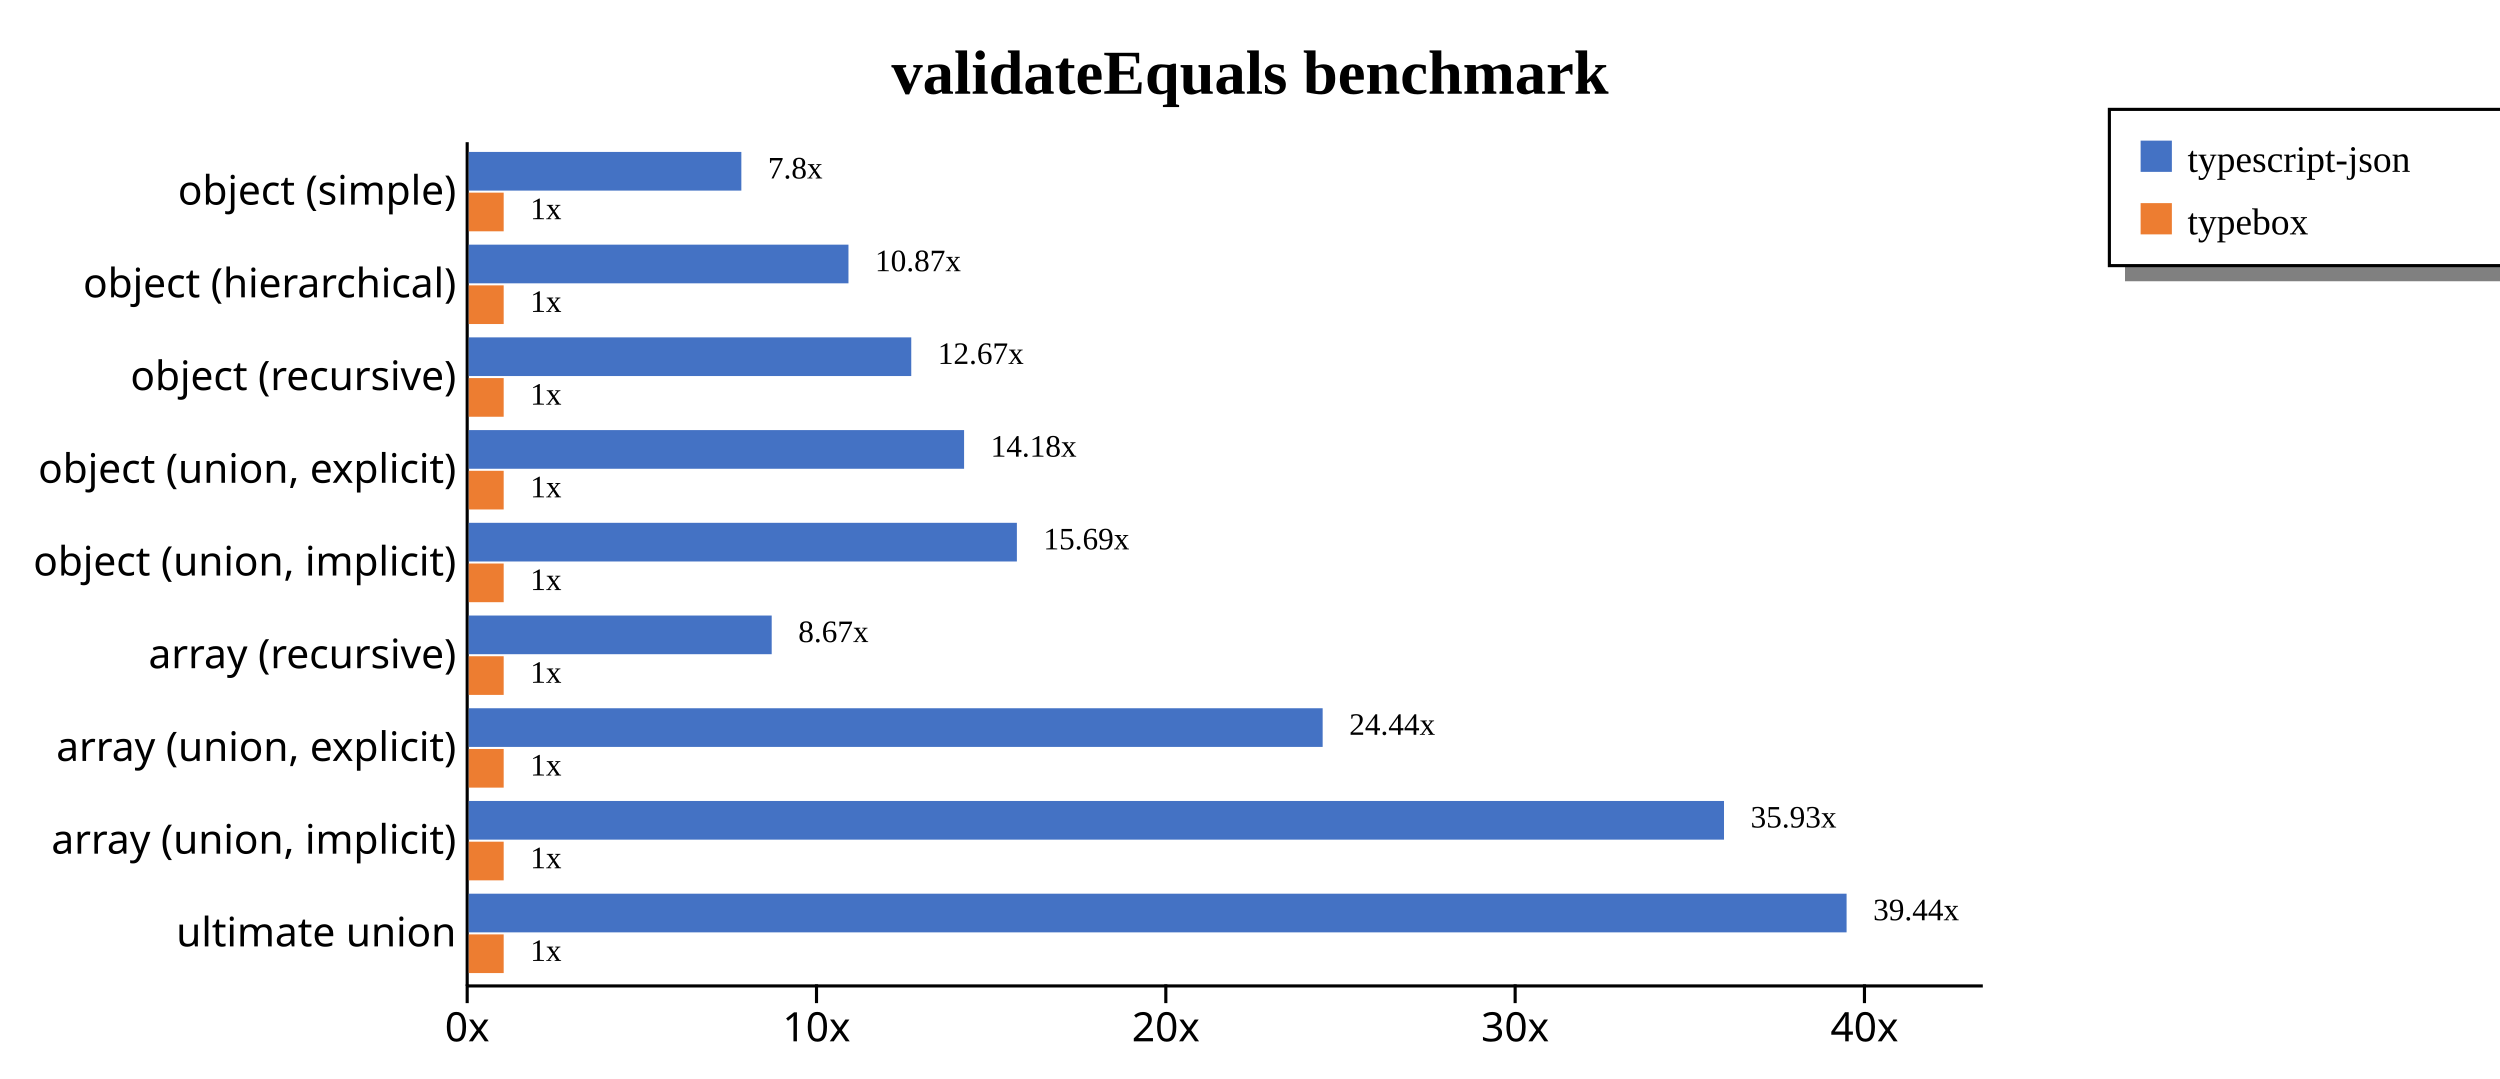
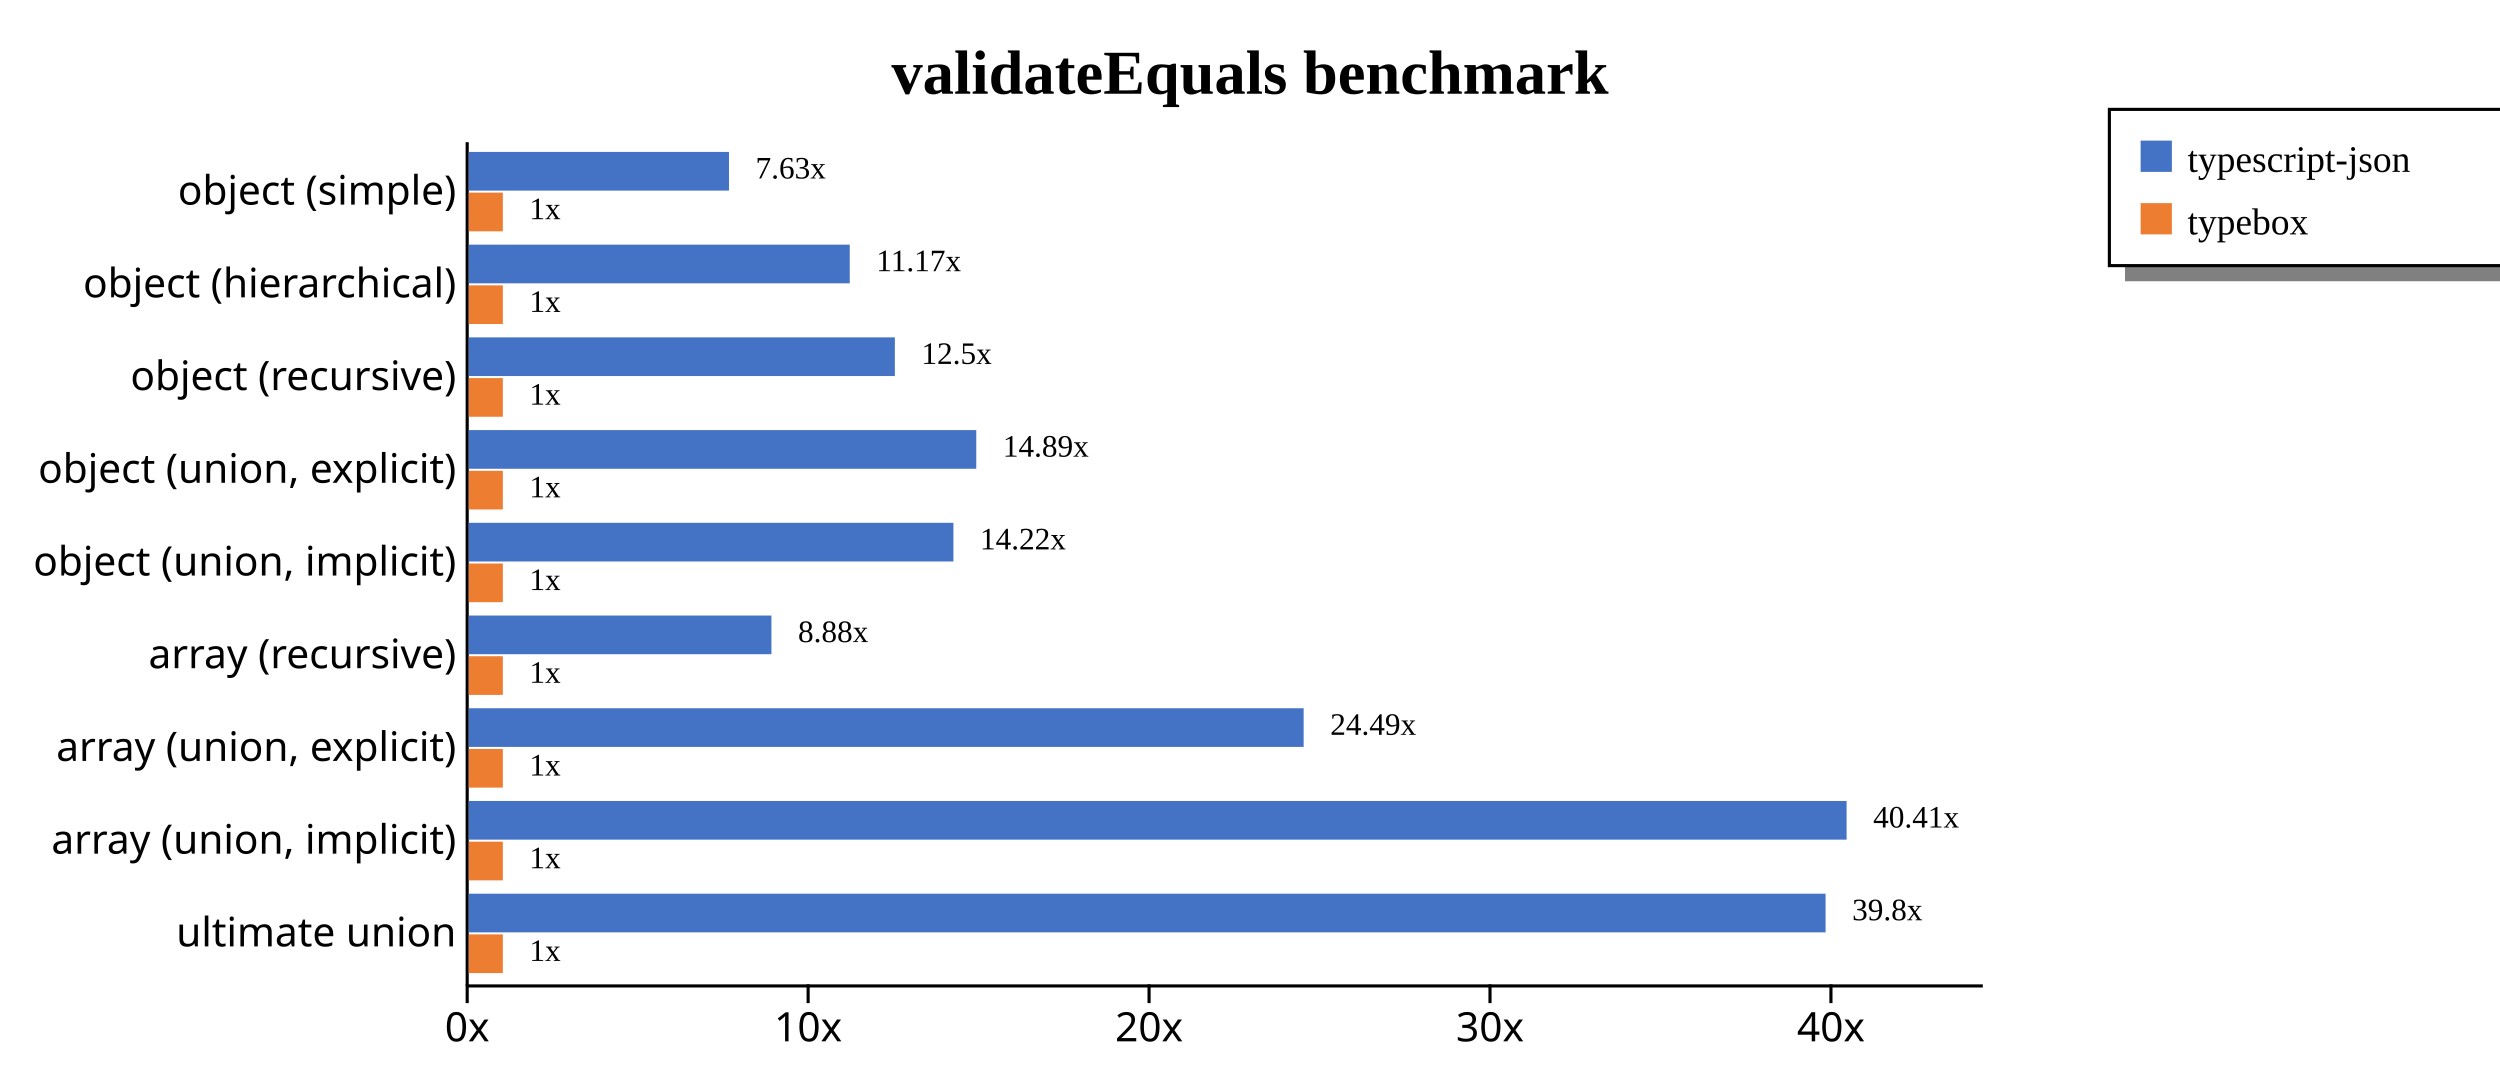
<svg xmlns="http://www.w3.org/2000/svg" width="800" height="345" style="background-color: white;">
  <g class="y axis" transform="translate(149,45)" fill="none" font-size="10" font-family="sans-serif" text-anchor="end" style="font-size: 13px;">
    <path class="domain" stroke="currentColor" d="M0.5,0.5V270.5" />
    <g class="tick" opacity="1" transform="translate(0,16.31868)" style="font-size: 13px;">
      <line stroke="currentColor" x2="0" />
      <text fill="currentColor" x="-3" dy="0.32em">object (simple)    </text>
    </g>
    <g class="tick" opacity="1" transform="translate(0,45.98901)" style="font-size: 13px;">
      <line stroke="currentColor" x2="0" />
      <text fill="currentColor" x="-3" dy="0.32em">object (hierarchical)    </text>
    </g>
    <g class="tick" opacity="1" transform="translate(0,75.65934)" style="font-size: 13px;">
      <line stroke="currentColor" x2="0" />
      <text fill="currentColor" x="-3" dy="0.32em">object (recursive)    </text>
    </g>
    <g class="tick" opacity="1" transform="translate(0,105.3297)" style="font-size: 13px;">
      <line stroke="currentColor" x2="0" />
      <text fill="currentColor" x="-3" dy="0.32em">object (union, explicit)    </text>
    </g>
    <g class="tick" opacity="1" transform="translate(0,135)" style="font-size: 13px;">
      <line stroke="currentColor" x2="0" />
      <text fill="currentColor" x="-3" dy="0.32em">object (union, implicit)    </text>
    </g>
    <g class="tick" opacity="1" transform="translate(0,164.6703)" style="font-size: 13px;">
      <line stroke="currentColor" x2="0" />
      <text fill="currentColor" x="-3" dy="0.32em">array (recursive)    </text>
    </g>
    <g class="tick" opacity="1" transform="translate(0,194.3407)" style="font-size: 13px;">
      <line stroke="currentColor" x2="0" />
      <text fill="currentColor" x="-3" dy="0.32em">array (union, explicit)    </text>
    </g>
    <g class="tick" opacity="1" transform="translate(0,224.011)" style="font-size: 13px;">
      <line stroke="currentColor" x2="0" />
      <text fill="currentColor" x="-3" dy="0.32em">array (union, implicit)    </text>
    </g>
    <g class="tick" opacity="1" transform="translate(0,253.6813)" style="font-size: 13px;">
      <line stroke="currentColor" x2="0" />
      <text fill="currentColor" x="-3" dy="0.32em">ultimate union    </text>
    </g>
  </g>
  <g class="x axis" transform="translate(149,315)" fill="none" font-size="10" font-family="sans-serif" text-anchor="middle" style="font-size: 13px;">
    <path class="domain" stroke="currentColor" d="M0.5,0.5H485.5" />
    <g class="tick" opacity="1" transform="translate(0.5,0)" style="font-size: 13px;">
      <line stroke="currentColor" y2="6" />
      <text fill="currentColor" y="9" dy="0.71em">0x</text>
    </g>
-     <g class="tick" opacity="1" transform="translate(112.2819,0)" style="font-size: 13px;">
+     <g class="tick" opacity="1" transform="translate(109.6004,0)" style="font-size: 13px;">
      <line stroke="currentColor" y2="6" />
      <text fill="currentColor" y="9" dy="0.71em">10x</text>
    </g>
-     <g class="tick" opacity="1" transform="translate(224.0638,0)" style="font-size: 13px;">
+     <g class="tick" opacity="1" transform="translate(218.7009,0)" style="font-size: 13px;">
      <line stroke="currentColor" y2="6" />
      <text fill="currentColor" y="9" dy="0.71em">20x</text>
    </g>
-     <g class="tick" opacity="1" transform="translate(335.8457,0)" style="font-size: 13px;">
+     <g class="tick" opacity="1" transform="translate(327.8013,0)" style="font-size: 13px;">
      <line stroke="currentColor" y2="6" />
      <text fill="currentColor" y="9" dy="0.71em">30x</text>
    </g>
-     <g class="tick" opacity="1" transform="translate(447.6276,0)" style="font-size: 13px;">
+     <g class="tick" opacity="1" transform="translate(436.9017,0)" style="font-size: 13px;">
      <line stroke="currentColor" y2="6" />
      <text fill="currentColor" y="9" dy="0.71em">40x</text>
    </g>
  </g>
  <text transform="translate(400, 30)" style="text-anchor: middle; font-size: 20px; font-weight: bold;">validateEquals benchmark</text>
  <rect x="680" y="85" width="200" height="5" fill="gray" />
  <rect x="675" y="35" width="200" height="50" fill="none" stroke="black" />
  <rect x="685" y="45" width="10" height="10" style="fill: #4472c4;" />
  <text x="700" y="55" style="font-size: 12px;">typescript-json</text>
  <rect x="685" y="65" width="10" height="10" style="fill: #ed7d31;" />
  <text x="700" y="75" style="font-size: 12px;">typebox</text>
  <g style="font-size: 13px;">
    <g style="font-size: 13px;">
-       <rect x="150" y="48.618" width="87.231" height="12.375" fill="#4472c4" />
-       <rect x="150" y="61.644" width="11.178" height="12.375" fill="#ed7d31" />
-       <text class="label" x="245.731" y="57.118" font-size="10px">7.8x</text>
-       <text class="label" x="169.678" y="70.144" font-size="10px">1x</text>
-       <text class="label" x="242.231" y="58.618" font-size="8px" />
-       <text class="label" x="166.178" y="71.644" font-size="8px" />
+       <rect x="150" y="48.618" width="83.275" height="12.375" fill="#4472c4" />
+       <rect x="150" y="61.644" width="10.91" height="12.375" fill="#ed7d31" />
+       <text class="label" x="241.775" y="57.118" font-size="10px">7.63x</text>
+       <text class="label" x="169.41" y="70.144" font-size="10px">1x</text>
+       <text class="label" x="238.275" y="58.618" font-size="8px" />
+       <text class="label" x="165.91" y="71.644" font-size="8px" />
    </g>
    <g style="font-size: 13px;">
-       <rect x="150" y="78.289" width="121.51" height="12.375" fill="#4472c4" />
-       <rect x="150" y="91.315" width="11.178" height="12.375" fill="#ed7d31" />
-       <text class="label" x="280.01" y="86.789" font-size="10px">10.87x</text>
-       <text class="label" x="169.678" y="99.815" font-size="10px">1x</text>
-       <text class="label" x="276.51" y="88.289" font-size="8px" />
-       <text class="label" x="166.178" y="101.315" font-size="8px" />
+       <rect x="150" y="78.289" width="121.916" height="12.375" fill="#4472c4" />
+       <rect x="150" y="91.315" width="10.91" height="12.375" fill="#ed7d31" />
+       <text class="label" x="280.416" y="86.789" font-size="10px">11.17x</text>
+       <text class="label" x="169.41" y="99.815" font-size="10px">1x</text>
+       <text class="label" x="276.916" y="88.289" font-size="8px" />
+       <text class="label" x="165.91" y="101.315" font-size="8px" />
    </g>
    <g style="font-size: 13px;">
-       <rect x="150" y="107.959" width="141.603" height="12.375" fill="#4472c4" />
-       <rect x="150" y="120.985" width="11.178" height="12.375" fill="#ed7d31" />
-       <text class="label" x="300.103" y="116.459" font-size="10px">12.67x</text>
-       <text class="label" x="169.678" y="129.485" font-size="10px">1x</text>
-       <text class="label" x="296.603" y="117.959" font-size="8px" />
-       <text class="label" x="166.178" y="130.985" font-size="8px" />
+       <rect x="150" y="107.959" width="136.354" height="12.375" fill="#4472c4" />
+       <rect x="150" y="120.985" width="10.91" height="12.375" fill="#ed7d31" />
+       <text class="label" x="294.854" y="116.459" font-size="10px">12.5x</text>
+       <text class="label" x="169.41" y="129.485" font-size="10px">1x</text>
+       <text class="label" x="291.354" y="117.959" font-size="8px" />
+       <text class="label" x="165.91" y="130.985" font-size="8px" />
    </g>
    <g style="font-size: 13px;">
-       <rect x="150" y="137.629" width="158.507" height="12.375" fill="#4472c4" />
-       <rect x="150" y="150.655" width="11.178" height="12.375" fill="#ed7d31" />
-       <text class="label" x="317.007" y="146.129" font-size="10px">14.18x</text>
-       <text class="label" x="169.678" y="159.155" font-size="10px">1x</text>
-       <text class="label" x="313.507" y="147.629" font-size="8px" />
-       <text class="label" x="166.178" y="160.655" font-size="8px" />
+       <rect x="150" y="137.629" width="162.406" height="12.375" fill="#4472c4" />
+       <rect x="150" y="150.655" width="10.91" height="12.375" fill="#ed7d31" />
+       <text class="label" x="320.906" y="146.129" font-size="10px">14.89x</text>
+       <text class="label" x="169.41" y="159.155" font-size="10px">1x</text>
+       <text class="label" x="317.406" y="147.629" font-size="8px" />
+       <text class="label" x="165.91" y="160.655" font-size="8px" />
    </g>
    <g style="font-size: 13px;">
-       <rect x="150" y="167.3" width="175.402" height="12.375" fill="#4472c4" />
-       <rect x="150" y="180.326" width="11.178" height="12.375" fill="#ed7d31" />
-       <text class="label" x="333.902" y="175.8" font-size="10px">15.69x</text>
-       <text class="label" x="169.678" y="188.826" font-size="10px">1x</text>
-       <text class="label" x="330.402" y="177.3" font-size="8px" />
-       <text class="label" x="166.178" y="190.326" font-size="8px" />
+       <rect x="150" y="167.3" width="155.092" height="12.375" fill="#4472c4" />
+       <rect x="150" y="180.326" width="10.91" height="12.375" fill="#ed7d31" />
+       <text class="label" x="313.592" y="175.8" font-size="10px">14.22x</text>
+       <text class="label" x="169.41" y="188.826" font-size="10px">1x</text>
+       <text class="label" x="310.092" y="177.3" font-size="8px" />
+       <text class="label" x="165.91" y="190.326" font-size="8px" />
    </g>
    <g style="font-size: 13px;">
-       <rect x="150" y="196.97" width="96.944" height="12.375" fill="#4472c4" />
-       <rect x="150" y="209.996" width="11.178" height="12.375" fill="#ed7d31" />
-       <text class="label" x="255.444" y="205.47" font-size="10px">8.67x</text>
-       <text class="label" x="169.678" y="218.496" font-size="10px">1x</text>
-       <text class="label" x="251.944" y="206.97" font-size="8px" />
-       <text class="label" x="166.178" y="219.996" font-size="8px" />
+       <rect x="150" y="196.97" width="96.858" height="12.375" fill="#4472c4" />
+       <rect x="150" y="209.996" width="10.91" height="12.375" fill="#ed7d31" />
+       <text class="label" x="255.358" y="205.47" font-size="10px">8.88x</text>
+       <text class="label" x="169.41" y="218.496" font-size="10px">1x</text>
+       <text class="label" x="251.858" y="206.97" font-size="8px" />
+       <text class="label" x="165.91" y="219.996" font-size="8px" />
    </g>
    <g style="font-size: 13px;">
-       <rect x="150" y="226.64" width="273.25" height="12.375" fill="#4472c4" />
-       <rect x="150" y="239.666" width="11.178" height="12.375" fill="#ed7d31" />
-       <text class="label" x="431.75" y="235.14" font-size="10px">24.44x</text>
-       <text class="label" x="169.678" y="248.166" font-size="10px">1x</text>
-       <text class="label" x="428.25" y="236.64" font-size="8px" />
-       <text class="label" x="166.178" y="249.666" font-size="8px" />
+       <rect x="150" y="226.64" width="267.168" height="12.375" fill="#4472c4" />
+       <rect x="150" y="239.666" width="10.91" height="12.375" fill="#ed7d31" />
+       <text class="label" x="425.668" y="235.14" font-size="10px">24.49x</text>
+       <text class="label" x="169.41" y="248.166" font-size="10px">1x</text>
+       <text class="label" x="422.168" y="236.64" font-size="8px" />
+       <text class="label" x="165.91" y="249.666" font-size="8px" />
    </g>
    <g style="font-size: 13px;">
-       <rect x="150" y="256.311" width="401.682" height="12.375" fill="#4472c4" />
-       <rect x="150" y="269.337" width="11.178" height="12.375" fill="#ed7d31" />
-       <text class="label" x="560.182" y="264.811" font-size="10px">35.93x</text>
-       <text class="label" x="169.678" y="277.837" font-size="10px">1x</text>
-       <text class="label" x="556.682" y="266.311" font-size="8px" />
-       <text class="label" x="166.178" y="279.337" font-size="8px" />
+       <rect x="150" y="256.311" width="440.909" height="12.375" fill="#4472c4" />
+       <rect x="150" y="269.337" width="10.91" height="12.375" fill="#ed7d31" />
+       <text class="label" x="599.409" y="264.811" font-size="10px">40.41x</text>
+       <text class="label" x="169.41" y="277.837" font-size="10px">1x</text>
+       <text class="label" x="595.909" y="266.311" font-size="8px" />
+       <text class="label" x="165.91" y="279.337" font-size="8px" />
    </g>
    <g style="font-size: 13px;">
-       <rect x="150" y="285.981" width="440.909" height="12.375" fill="#4472c4" />
-       <rect x="150" y="299.007" width="11.178" height="12.375" fill="#ed7d31" />
-       <text class="label" x="599.409" y="294.481" font-size="10px">39.44x</text>
-       <text class="label" x="169.678" y="307.507" font-size="10px">1x</text>
-       <text class="label" x="595.909" y="295.981" font-size="8px" />
-       <text class="label" x="166.178" y="309.007" font-size="8px" />
+       <rect x="150" y="285.981" width="434.182" height="12.375" fill="#4472c4" />
+       <rect x="150" y="299.007" width="10.91" height="12.375" fill="#ed7d31" />
+       <text class="label" x="592.682" y="294.481" font-size="10px">39.8x</text>
+       <text class="label" x="169.41" y="307.507" font-size="10px">1x</text>
+       <text class="label" x="589.182" y="295.981" font-size="8px" />
+       <text class="label" x="165.91" y="309.007" font-size="8px" />
    </g>
  </g>
</svg>
